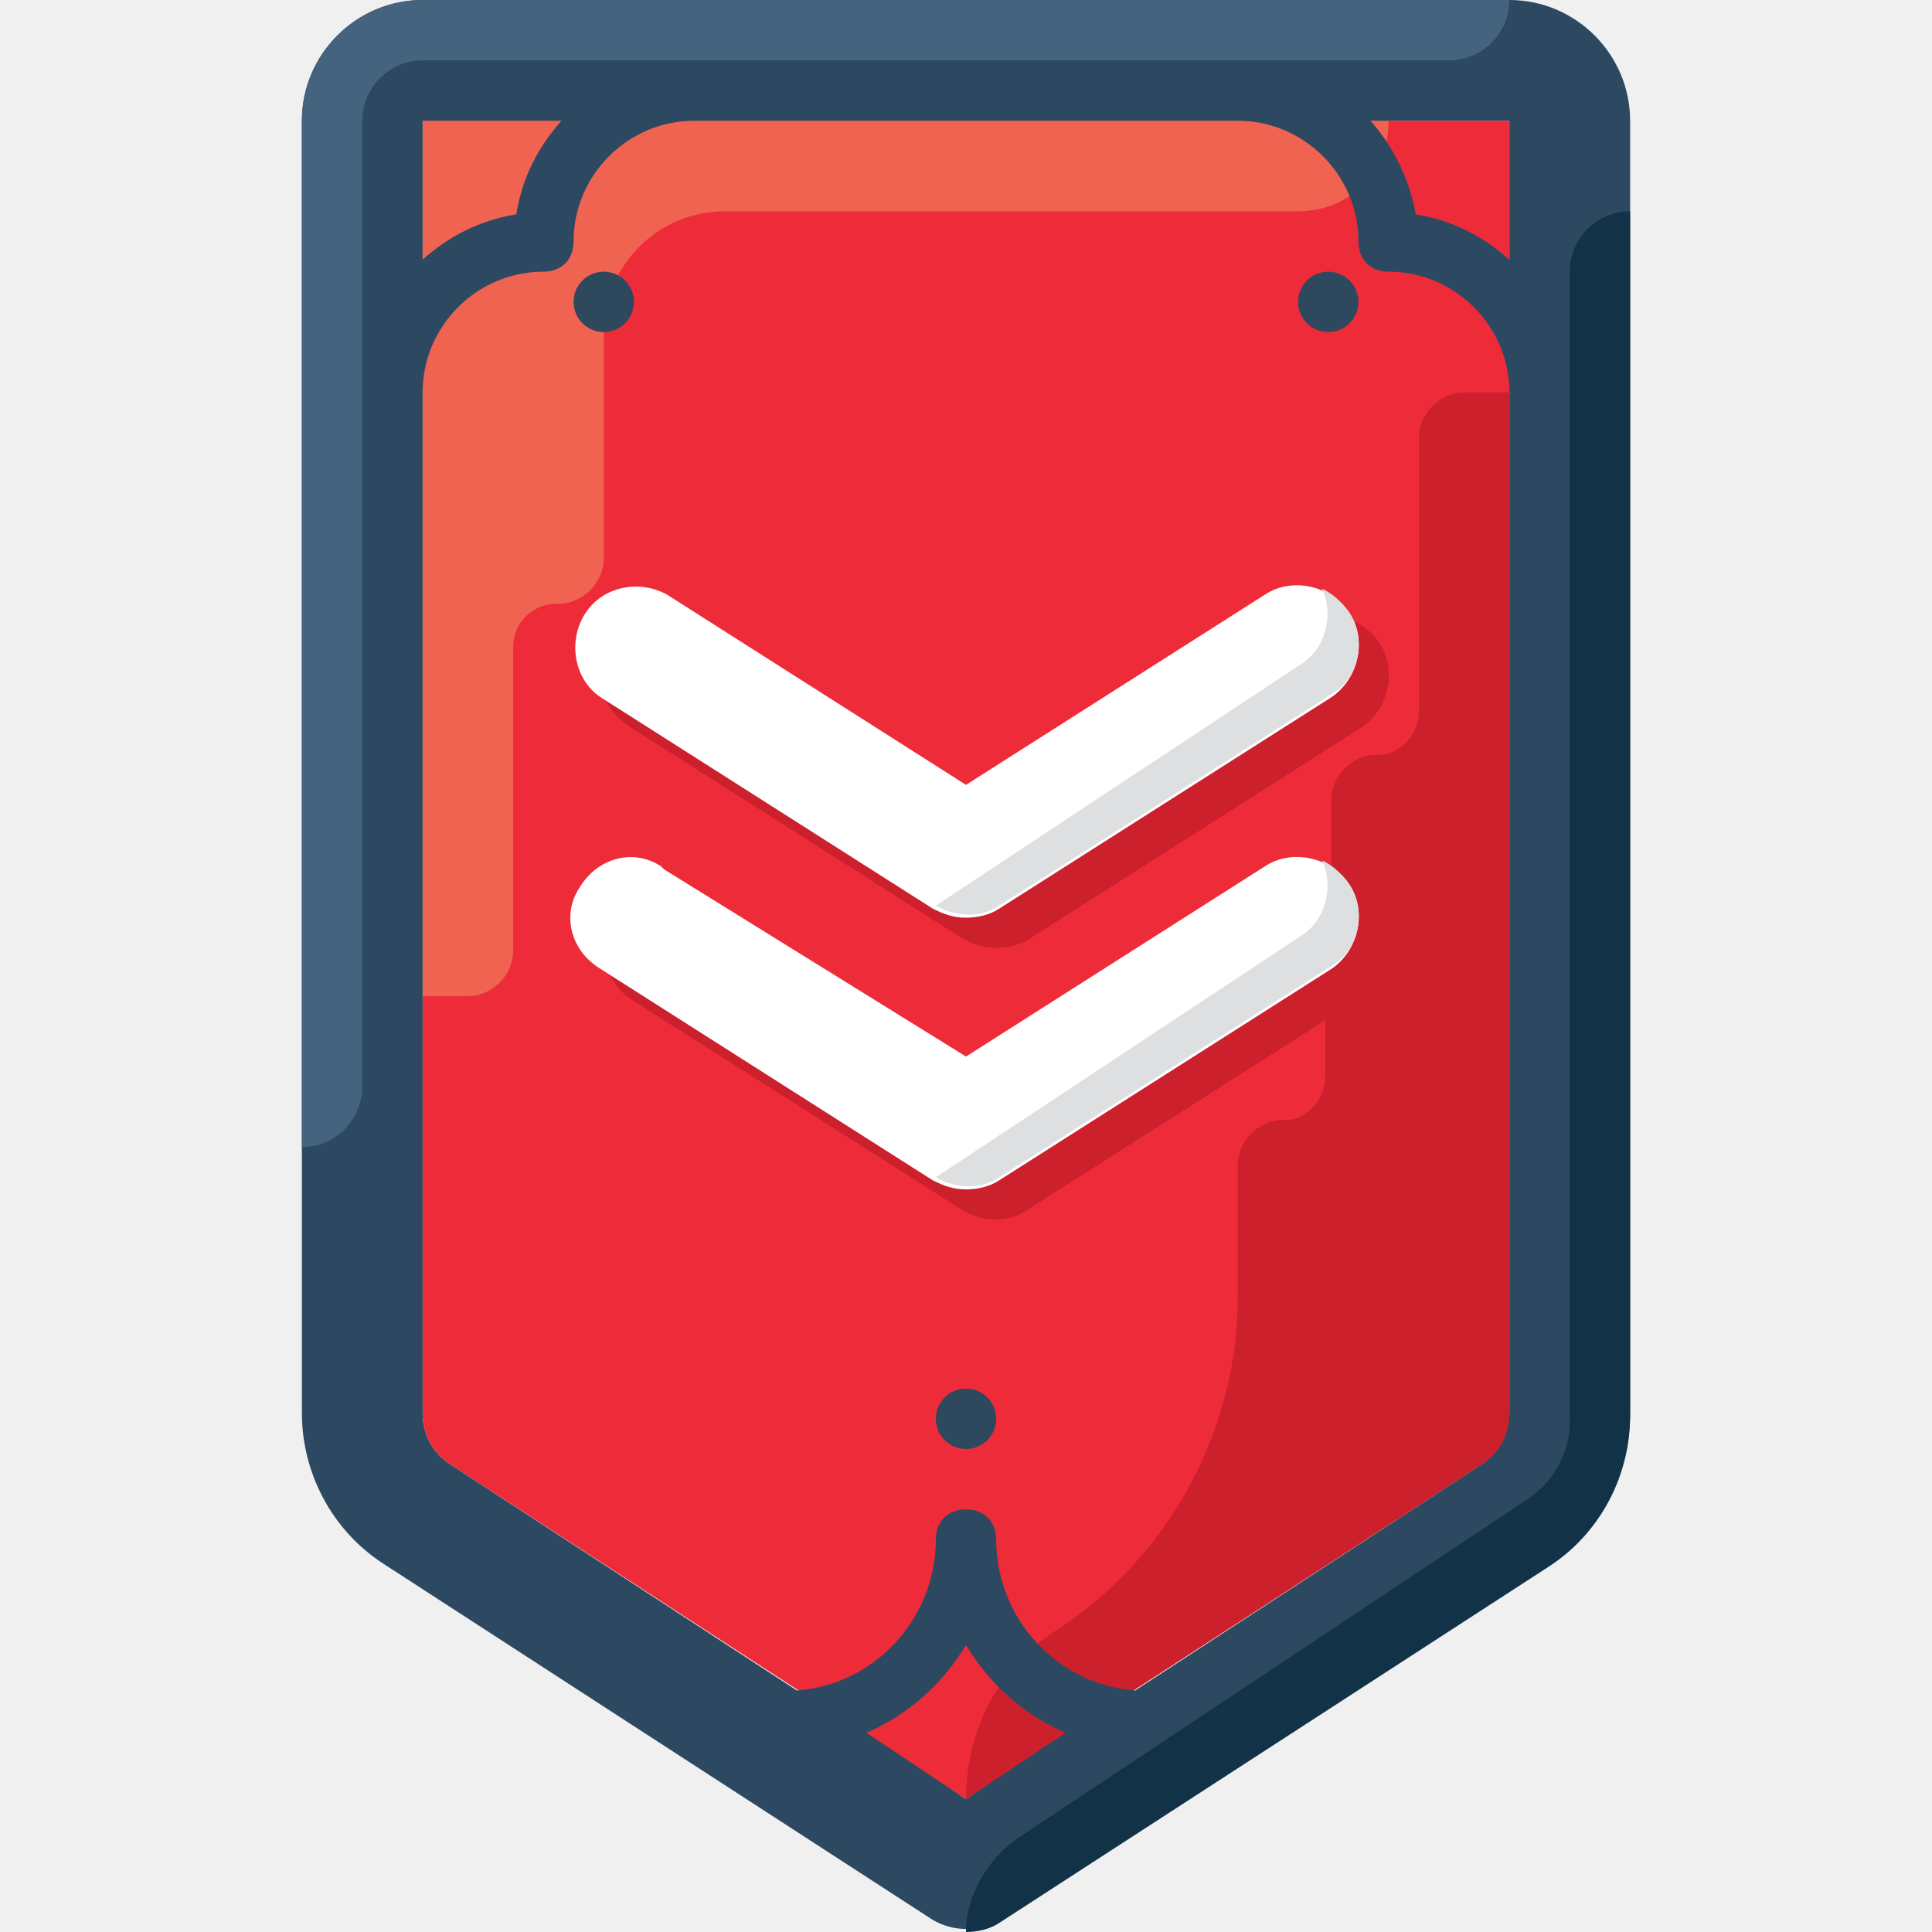
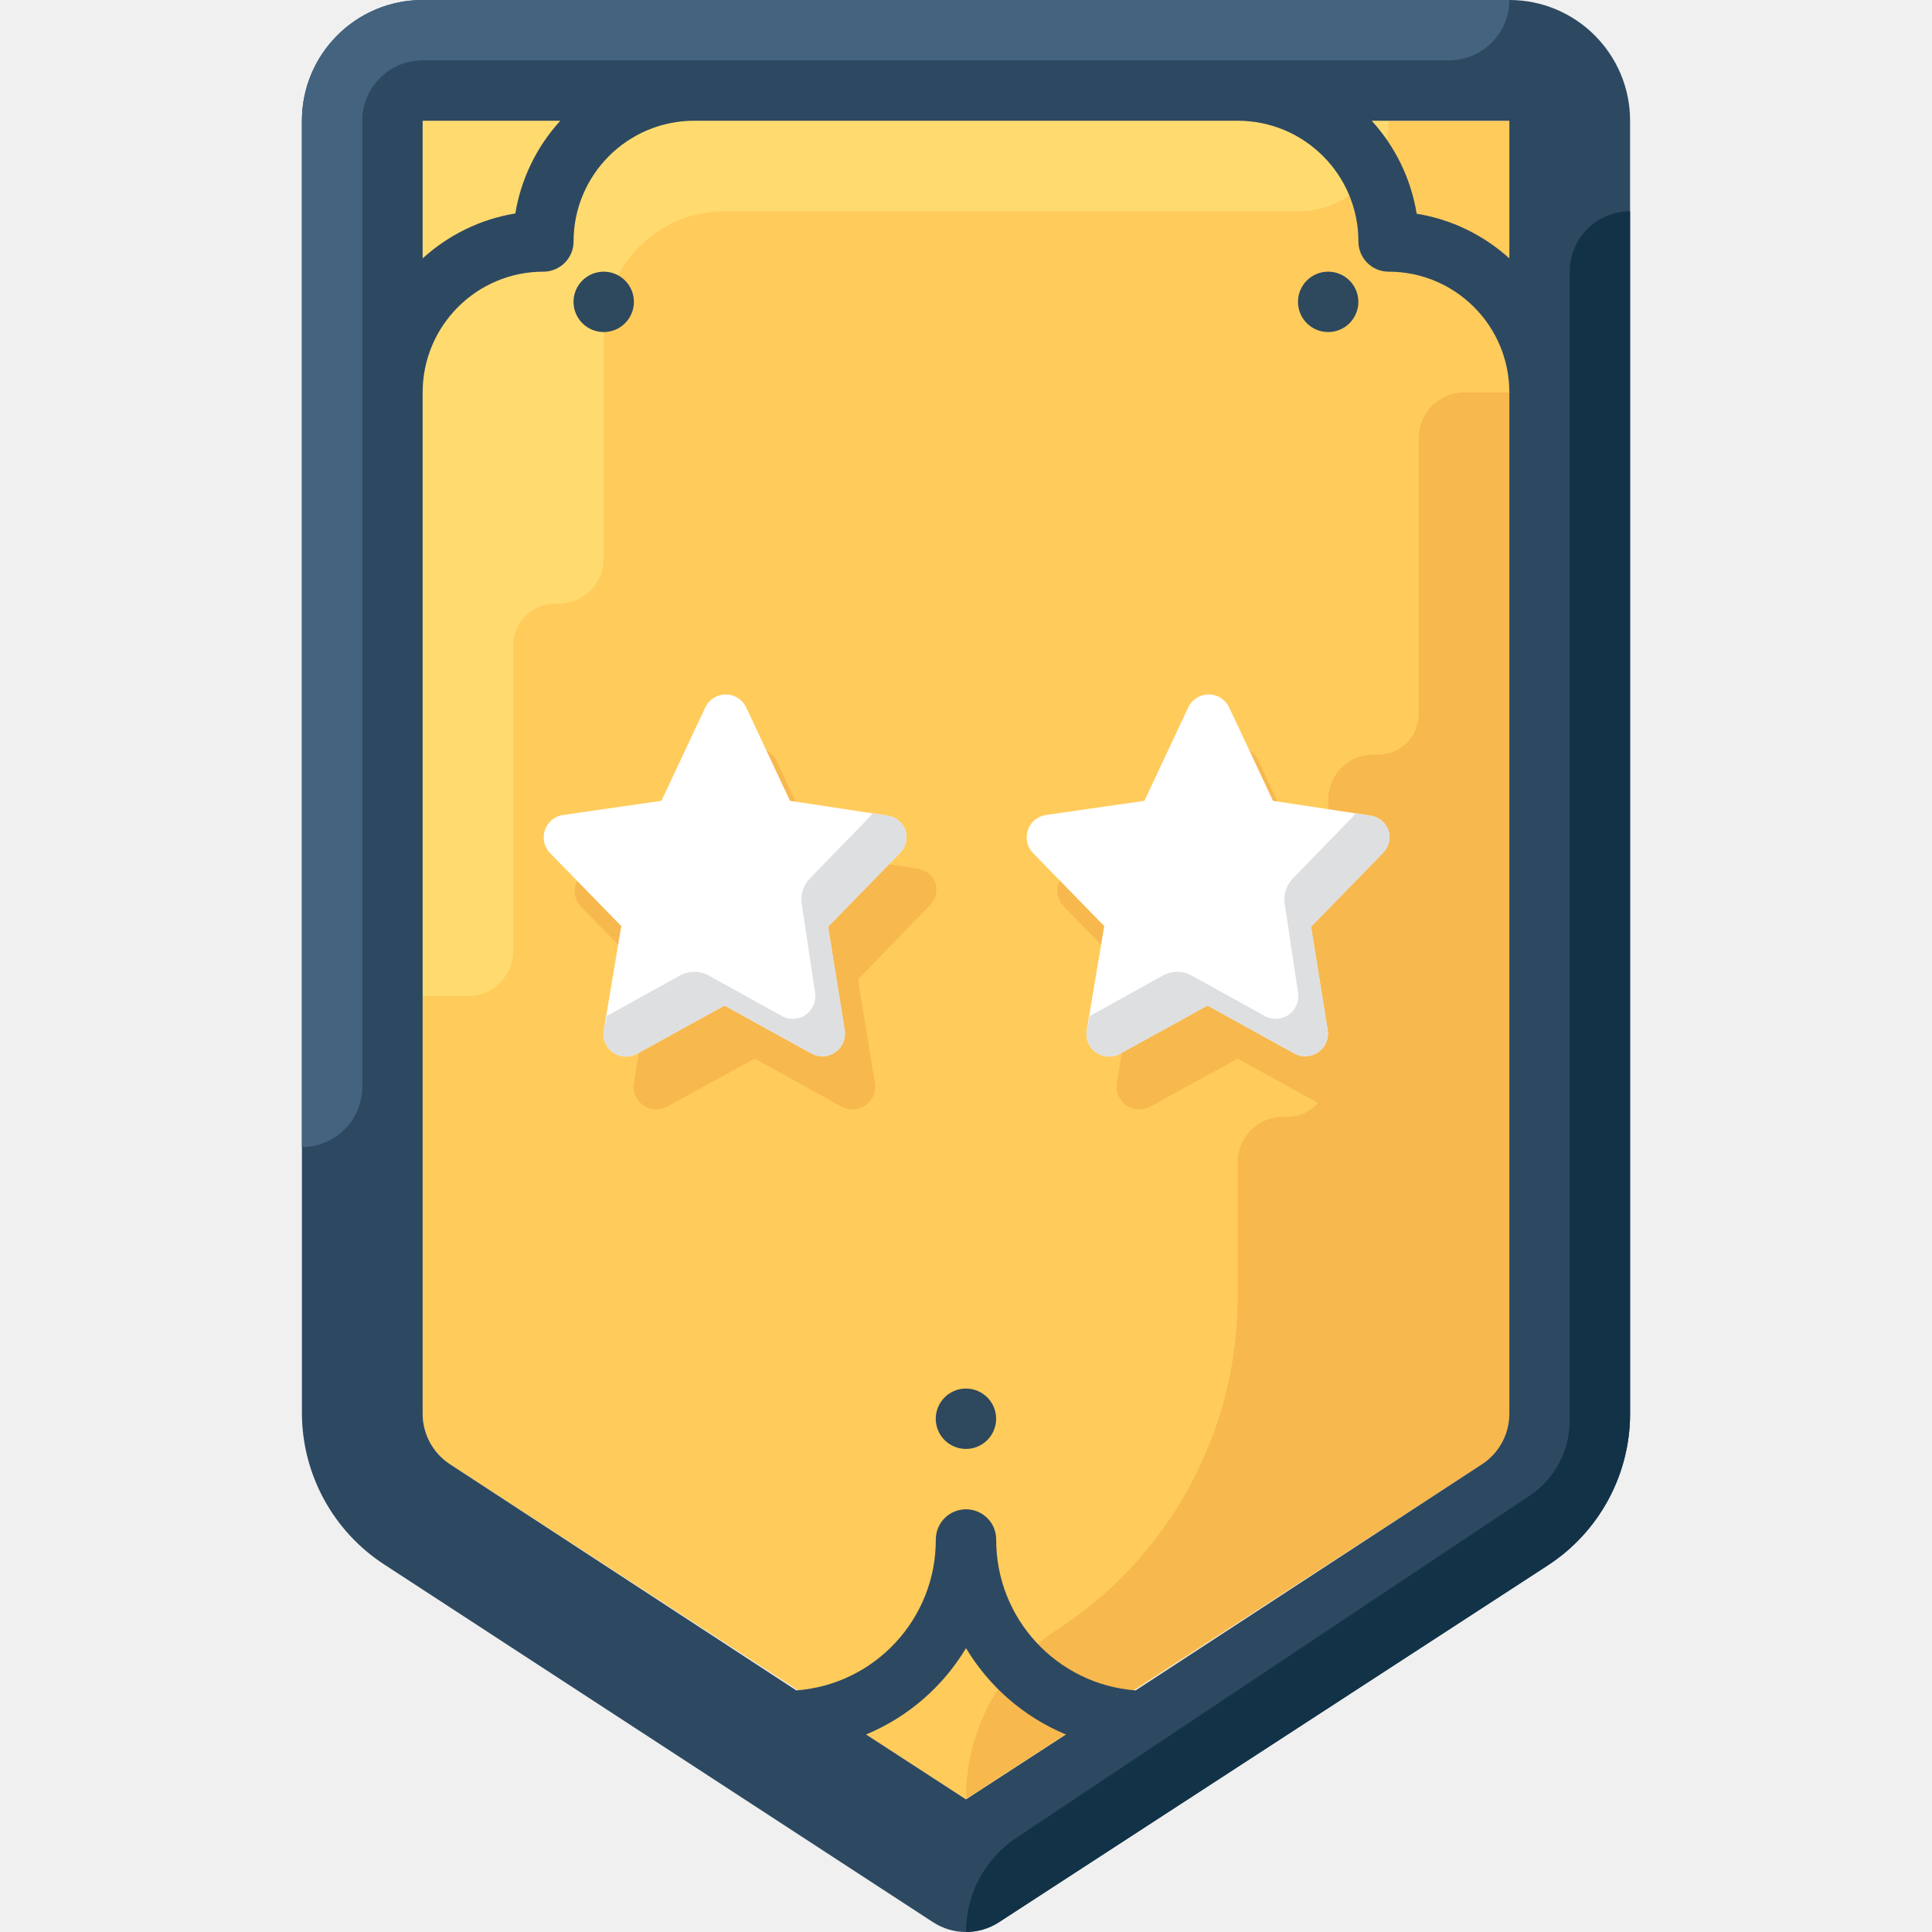
- <svg xmlns="http://www.w3.org/2000/svg" version="1.1" id="Layer_1" x="0px" y="0px" viewBox="0 0 512 512" style="enable-background:new 0 0 512 512;" xml:space="preserve">
-   <path style="fill:#EE2C39;" d="M119.2,388c-4.8-3.2-7.2-8-7.2-13.6V32h288v342.4c0,5.6-2.4,10.4-7.2,13.6L256,476.8L119.2,388z" />
-   <circle style="fill:#2E485D;" cx="256" cy="376" r="8" />
-   <path style="fill:#F16351;" d="M112,32v232h12c6.4,0,12-5.6,12-12l0,0v-80.8c0-6.4,5.6-11.2,11.2-11.2c0,0,0,0,0.8,0l0,0  c6.4,0,12-5.6,12-12l0,0V88c0-17.6,14.4-32,32-32h152c13.6,0,24-10.4,24-24H112z" />
+ <svg xmlns="http://www.w3.org/2000/svg" version="1.1" id="Layer_1" x="0px" y="0px" viewBox="0 0 512.002 512.002" style="enable-background:new 0 0 512.002 512.002;" xml:space="preserve">
+   <path style="fill:#FFCB5B;" d="M119.287,388.062c-4.552-2.96-7.288-8.016-7.28-13.439V31.999h287.987v342.624  c0.008,5.424-2.728,10.48-7.28,13.439l-136.714,88.796L119.287,388.062z" />
+   <circle style="fill:#2E485D;" cx="255.985" cy="375.982" r="8" />
+   <path style="fill:#FFDB6F;" d="M112.008,31.999v231.989h11.999c6.624,0,11.999-5.376,11.999-11.999l0,0v-81.196  c0.16-6.136,5.272-10.983,11.415-10.815c0.144,0,0.288,0.008,0.424,0.016l0,0c6.624,0.088,12.071-5.216,12.159-11.839  c0-0.056,0-0.104,0-0.16V87.996c0-17.671,14.327-31.999,31.998-31.999h151.993c13.255,0,23.999-10.743,23.999-23.999H112.008z" />
  <g>
-     <circle style="fill:#2E485D;" cx="160" cy="80" r="8" />
-     <circle style="fill:#2E485D;" cx="352" cy="80" r="8" />
+     <circle style="fill:#2E485D;" cx="159.99" cy="79.996" r="8" />
+     <circle style="fill:#2E485D;" cx="351.981" cy="79.996" r="8" />
  </g>
-   <g>
-     <path style="fill:#CC202C;" d="M388,104c-6.4,0-12,5.6-12,12v72.8c0,5.6-4.8,11.2-10.4,11.2l0,0h-0.8c-6.4,0-12,5.6-12,12l0,0v23.2   c-3.2,0-5.6,0.8-8.8,2.4L264,288l-79.2-50.4c-7.2-4.8-17.6-2.4-22.4,4.8c-4.8,7.2-2.4,17.6,4.8,22.4l88,56c5.6,3.2,12,3.2,16.8,0   l79.2-50.4v15.2c0,5.6-4.8,11.2-10.4,11.2l0,0H340c-6.4,0-12,5.6-12,12l0,0V344c0,35.2-18.4,68.8-48,88c-15.2,9.6-24,26.4-24,44.8   L392.8,388c4-2.4,7.2-7.2,7.2-12l0,0V104H388z" />
-     <path style="fill:#CC202C;" d="M264,251.2c-3.2,0-5.6-0.8-8.8-2.4l-88-56c-8-4.8-10.4-14.4-5.6-21.6c4.8-8,14.4-10.4,21.6-5.6   l0.8,0.8l80,49.6l79.2-50.4c7.2-4.8,17.6-2.4,22.4,4.8s2.4,17.6-4.8,22.4l0,0l-88,56C270.4,250.4,267.2,251.2,264,251.2z" />
-   </g>
-   <path style="fill:#FFFFFF;" d="M256,315.2c-3.2,0-5.6-0.8-8.8-2.4l-88-56c-8-4.8-10.4-14.4-5.6-21.6c4.8-8,14.4-10.4,21.6-5.6  l0.8,0.8l80,49.6l79.2-50.4c7.2-4.8,17.6-2.4,22.4,4.8s2.4,17.6-4.8,22.4l0,0l-88,56C262.4,314.4,259.2,315.2,256,315.2z" />
-   <path style="fill:#DDDFE1;" d="M357.6,234.4c-1.6-2.4-4-4.8-7.2-6.4c3.2,7.2,0.8,16-5.6,20L248,312c5.6,3.2,12,3.2,16.8,0l88-56  C360,252,362.4,241.6,357.6,234.4L357.6,234.4z" />
-   <path style="fill:#FFFFFF;" d="M256,243.2c-3.2,0-5.6-0.8-8.8-2.4l-88-56c-7.2-4.8-8.8-15.2-4-22.4s14.4-8.8,21.6-4.8L256,208  l79.2-50.4c7.2-4.8,17.6-2.4,22.4,4.8s2.4,17.6-4.8,22.4l-88,56C262.4,242.4,259.2,243.2,256,243.2z" />
-   <path style="fill:#DDDFE1;" d="M357.6,162.4c-1.6-2.4-4-4.8-7.2-6.4c3.2,7.2,0.8,16-5.6,20L248,240c5.6,3.2,12,3.2,16.8,0l88-56  C360,180,362.4,169.6,357.6,162.4L357.6,162.4z" />
-   <path style="fill:#2D4961;" d="M400,0H112C94.4,0,80,14.4,80,32v342.4c0,16,8,31.2,21.6,40l145.6,94.4c5.6,3.2,12,3.2,17.6,0  l145.6-94.4c13.6-8.8,21.6-24,21.6-40V32C432,14.4,417.6,0,400,0z M400,68.8c-7.2-6.4-15.2-10.4-24.8-12c-1.6-8.8-5.6-17.6-12-24.8  H400V68.8z M148.8,32c-6.4,7.2-10.4,15.2-12,24.8c-9.6,1.6-17.6,5.6-24.8,12V32H148.8z M256,476.8l-26.4-17.6  c11.2-4.8,20-12.8,26.4-23.2c6.4,10.4,15.2,18.4,26.4,23.2L256,476.8z M400,374.4c0,5.6-2.4,10.4-7.2,13.6l-92,60  c-20.8-1.6-36.8-19.2-36.8-40c0-4.8-3.2-8-8-8c-4.8,0-8,3.2-8,8c0,20.8-16,38.4-36.8,40l-92-60c-4.8-3.2-7.2-8-7.2-13.6V104  c0-17.6,14.4-32,32-32c4.8,0,8-3.2,8-8c0-17.6,14.4-32,32-32h144c17.6,0,32,14.4,32,32c0,4.8,3.2,8,8,8c17.6,0,32,14.4,32,32V374.4z  " />
-   <path style="fill:#44637F;" d="M80,32v272l0,0c8.8,0,16-7.2,16-16V32c0-8.8,7.2-16,16-16h272c8.8,0,16-7.2,16-16H112  C94.4,0,80,14.4,80,32z" />
-   <path style="fill:#123247;" d="M410.4,415.2c13.6-8.8,21.6-24,21.6-40V56l0,0c-8.8,0-16,7.2-16,16v304.8c0,8-4,15.2-10.4,20  l-136,90.4c-8,5.6-13.6,15.2-13.6,24.8l0,0c3.2,0,6.4-0.8,8.8-2.4L410.4,415.2z" />
+   <path style="fill:#F7B84E;" d="M387.995,103.995c-6.624,0-11.999,5.376-11.999,11.999v73.197c0,5.968-4.832,10.799-10.799,10.799  c-0.024,0-0.056,0-0.08,0h-1.12c-6.584-0.048-11.951,5.256-11.999,11.839c0,0.024,0,0.056,0,0.08v15.359l-6.96-1.04l-11.599-24.719  c-1.4-3.008-4.968-4.304-7.968-2.912c-1.28,0.6-2.312,1.624-2.912,2.912l-11.599,24.719l-25.839,3.92  c-3.256,0.6-5.416,3.728-4.816,6.984c0.192,1.056,0.672,2.04,1.376,2.856l18.879,19.359l-4.56,27.679  c-0.536,3.272,1.672,6.36,4.944,6.896c1.32,0.216,2.68-0.016,3.856-0.656l23.199-12.719l21.279,11.759  c-2.016,2.312-4.928,3.656-8,3.68h-1.2c-6.624-0.048-12.031,5.296-12.079,11.919c0,0.024,0,0.056,0,0.08v35.998  c-0.056,35.566-18.119,68.693-47.998,87.996c-15.015,9.88-24.039,26.663-23.999,44.638l136.714-88.556  c4.168-2.68,6.856-7.144,7.28-12.079l0,0V103.995H387.995z" />
+   <path style="fill:#FFFFFF;" d="M367.996,220.15c-0.728-2.128-2.576-3.672-4.8-4l-25.839-3.92l-11.599-24.719  c-1.4-3.008-4.968-4.304-7.968-2.912c-1.28,0.6-2.312,1.624-2.912,2.912l-11.599,24.719l-26.159,3.76  c-3.272,0.536-5.488,3.616-4.96,6.888c0.192,1.2,0.752,2.312,1.6,3.192l18.879,19.359L288,273.027  c-0.536,3.272,1.672,6.36,4.944,6.896c1.32,0.216,2.68-0.016,3.856-0.656l23.199-12.799l23.039,12.719  c2.904,1.592,6.552,0.52,8.144-2.384c0.64-1.176,0.872-2.536,0.656-3.856l-4.4-27.359l18.879-19.359  C367.98,224.685,368.628,222.334,367.996,220.15z" />
+   <path style="fill:#DDDFE1;" d="M367.996,220.15c-0.728-2.128-2.576-3.672-4.8-4l-4-0.64l-0.56,0.8l-15.999,16.479  c-1.768,1.824-2.576,4.376-2.16,6.88l3.52,23.359c0.536,3.272-1.672,6.36-4.944,6.896c-1.32,0.216-2.68-0.016-3.856-0.656  l-19.199-10.64c-2.472-1.432-5.528-1.432-8,0l-19.199,10.64l0,0l-0.8,3.76c-0.536,3.272,1.672,6.36,4.944,6.896  c1.32,0.216,2.68-0.016,3.856-0.656l23.199-12.799l23.039,12.719c2.904,1.592,6.552,0.52,8.144-2.384  c0.64-1.176,0.872-2.536,0.656-3.856l-4.4-27.359l18.879-19.359C367.98,224.685,368.628,222.334,367.996,220.15z" />
+   <path style="fill:#F7B84E;" d="M248.001,234.229c-0.728-2.128-2.576-3.672-4.8-4l-25.839-3.92l-11.599-24.719  c-1.4-3.008-4.968-4.304-7.968-2.912c-1.28,0.6-2.312,1.624-2.912,2.912l-11.599,24.719l-25.839,3.92  c-3.28,0.48-5.552,3.52-5.072,6.8c0.16,1.088,0.616,2.112,1.312,2.96l18.879,19.359l-4.56,27.679  c-0.536,3.272,1.672,6.36,4.944,6.896c1.32,0.216,2.68-0.016,3.856-0.656l23.199-12.719l23.039,12.719  c2.904,1.592,6.552,0.52,8.144-2.384c0.64-1.176,0.872-2.536,0.656-3.856l-4.48-27.439l18.959-19.599  C247.865,238.509,248.505,236.309,248.001,234.229z" />
+   <path style="fill:#FFFFFF;" d="M240.002,220.15c-0.728-2.128-2.576-3.672-4.8-4l-25.839-3.92l-11.599-24.719  c-1.4-3.008-4.968-4.304-7.968-2.912c-1.28,0.6-2.312,1.624-2.912,2.912l-11.599,24.719l-26.159,3.76  c-3.272,0.536-5.488,3.616-4.96,6.888c0.192,1.2,0.752,2.312,1.6,3.192l18.879,19.359l-4.64,27.599  c-0.536,3.272,1.672,6.36,4.944,6.896c1.32,0.216,2.68-0.016,3.856-0.656l23.199-12.799l23.039,12.719  c2.904,1.592,6.552,0.52,8.144-2.384c0.64-1.176,0.872-2.536,0.656-3.856l-4.4-27.359l18.879-19.359  C239.986,224.685,240.634,222.334,240.002,220.15z" />
+   <path style="fill:#DDDFE1;" d="M240.002,220.15c-0.728-2.128-2.576-3.672-4.8-4l-4-0.64l-0.56,0.8l-15.999,16.479  c-1.768,1.824-2.576,4.376-2.16,6.88l3.52,23.359c0.536,3.272-1.672,6.36-4.944,6.896c-1.32,0.216-2.68-0.016-3.856-0.656  l-19.199-10.64c-2.472-1.432-5.528-1.432-8,0l-19.199,10.64l0,0l-0.8,3.76c-0.536,3.272,1.672,6.36,4.944,6.896  c1.32,0.216,2.68-0.016,3.856-0.656l23.199-12.799l23.039,12.719c2.904,1.592,6.552,0.52,8.144-2.384  c0.64-1.176,0.872-2.536,0.656-3.856l-4.4-27.359l18.879-19.359C239.986,224.685,240.634,222.334,240.002,220.15z" />
+   <path style="fill:#2D4961;" d="M399.994,0H112.008C94.337,0,80.009,14.327,80.009,31.999v342.624  c0.08,16.159,8.288,31.191,21.839,39.998l145.433,94.796c5.304,3.448,12.135,3.448,17.439,0l145.433-94.556  c13.551-8.808,21.759-23.839,21.839-39.998V31.999C431.993,14.327,417.665,0,399.994,0z M399.994,68.477  c-6.872-6.24-15.399-10.352-24.559-11.839c-1.496-9.2-5.64-17.759-11.919-24.639h36.478V68.477z M148.486,31.999  c-6.264,6.864-10.408,15.391-11.919,24.559c-9.168,1.512-17.695,5.656-24.559,11.919V31.999H148.486z M256.001,476.858  l-26.479-17.199c11.047-4.6,20.327-12.623,26.479-22.879c6.152,10.256,15.431,18.279,26.479,22.879L256.001,476.858z   M399.994,374.622c0.008,5.424-2.728,10.48-7.28,13.439l-91.756,59.917c-20.895-1.592-37.022-19.039-36.958-39.998  c0-4.416-3.584-8-8-8s-8,3.584-8,8c0.064,20.959-16.063,38.406-36.958,39.998l-91.756-59.917c-4.552-2.96-7.288-8.016-7.28-13.439  V103.995c0-17.671,14.327-31.998,31.998-31.998c4.416,0,8-3.584,8-8c0-17.671,14.327-31.999,31.999-31.999h143.993  c17.671,0,31.999,14.327,31.999,31.999c0,4.416,3.584,8,8,8c17.671,0,31.999,14.327,31.999,31.998L399.994,374.622L399.994,374.622z  " />
+   <path style="fill:#44637F;" d="M80.009,31.999v271.987l0,0c8.84,0,15.999-7.16,15.999-15.999V31.999  c0-8.84,7.16-15.999,15.999-15.999h271.987c8.84,0,15.999-7.16,15.999-15.999H112.008C94.329,0,80.009,14.327,80.009,31.999z" />
+   <path style="fill:#123247;" d="M410.154,414.861c13.551-8.808,21.759-23.839,21.839-39.998V55.997l0,0  c-8.84,0-15.999,7.16-15.999,15.999v304.466c0,8.04-4.024,15.551-10.719,19.999L269.28,487.097  c-8.304,5.56-13.287,14.887-13.279,24.879l0,0c3.096,0.008,6.12-0.88,8.72-2.56L410.154,414.861z" />
  <g>
</g>
  <g>
</g>
  <g>
</g>
  <g>
</g>
  <g>
</g>
  <g>
</g>
  <g>
</g>
  <g>
</g>
  <g>
</g>
  <g>
</g>
  <g>
</g>
  <g>
</g>
  <g>
</g>
  <g>
</g>
  <g>
</g>
</svg>
